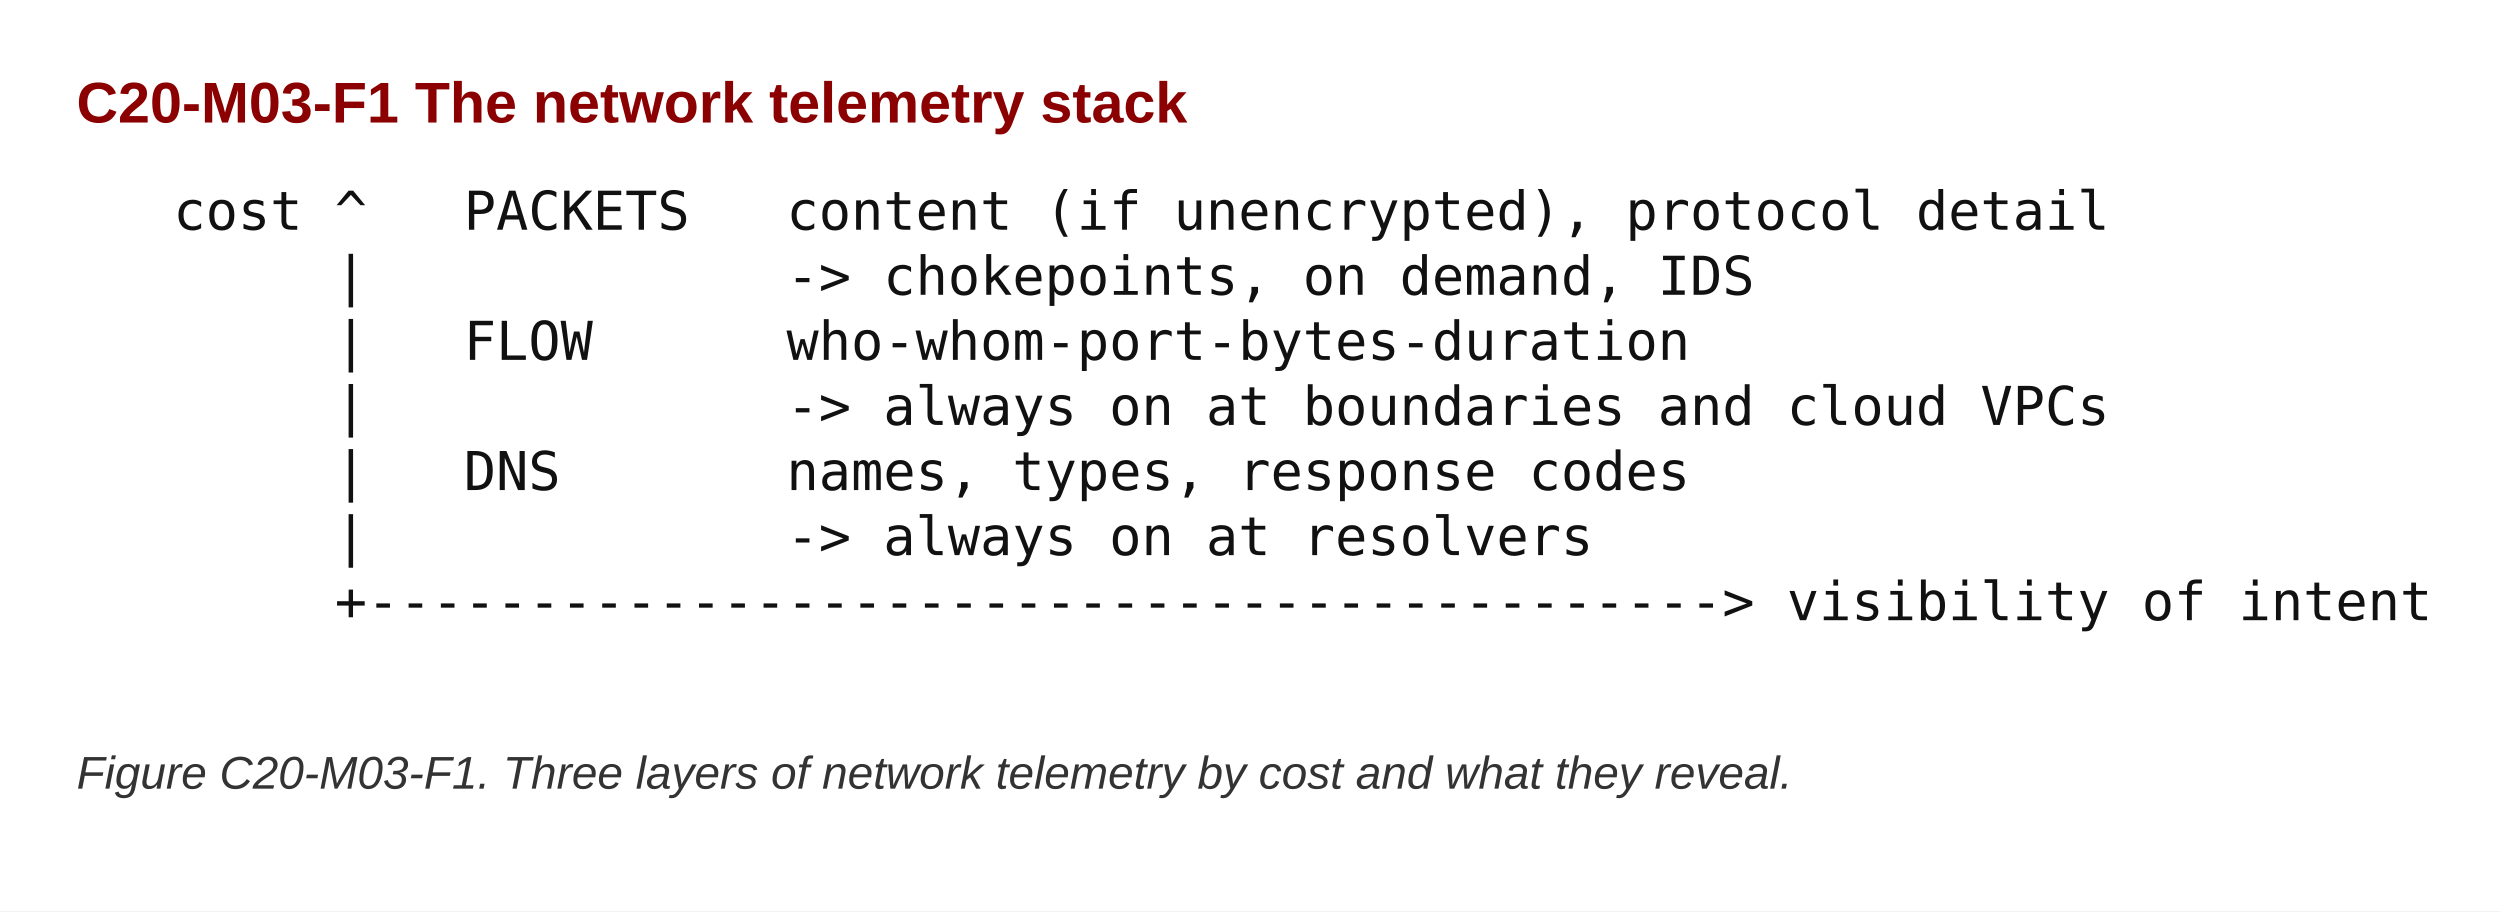
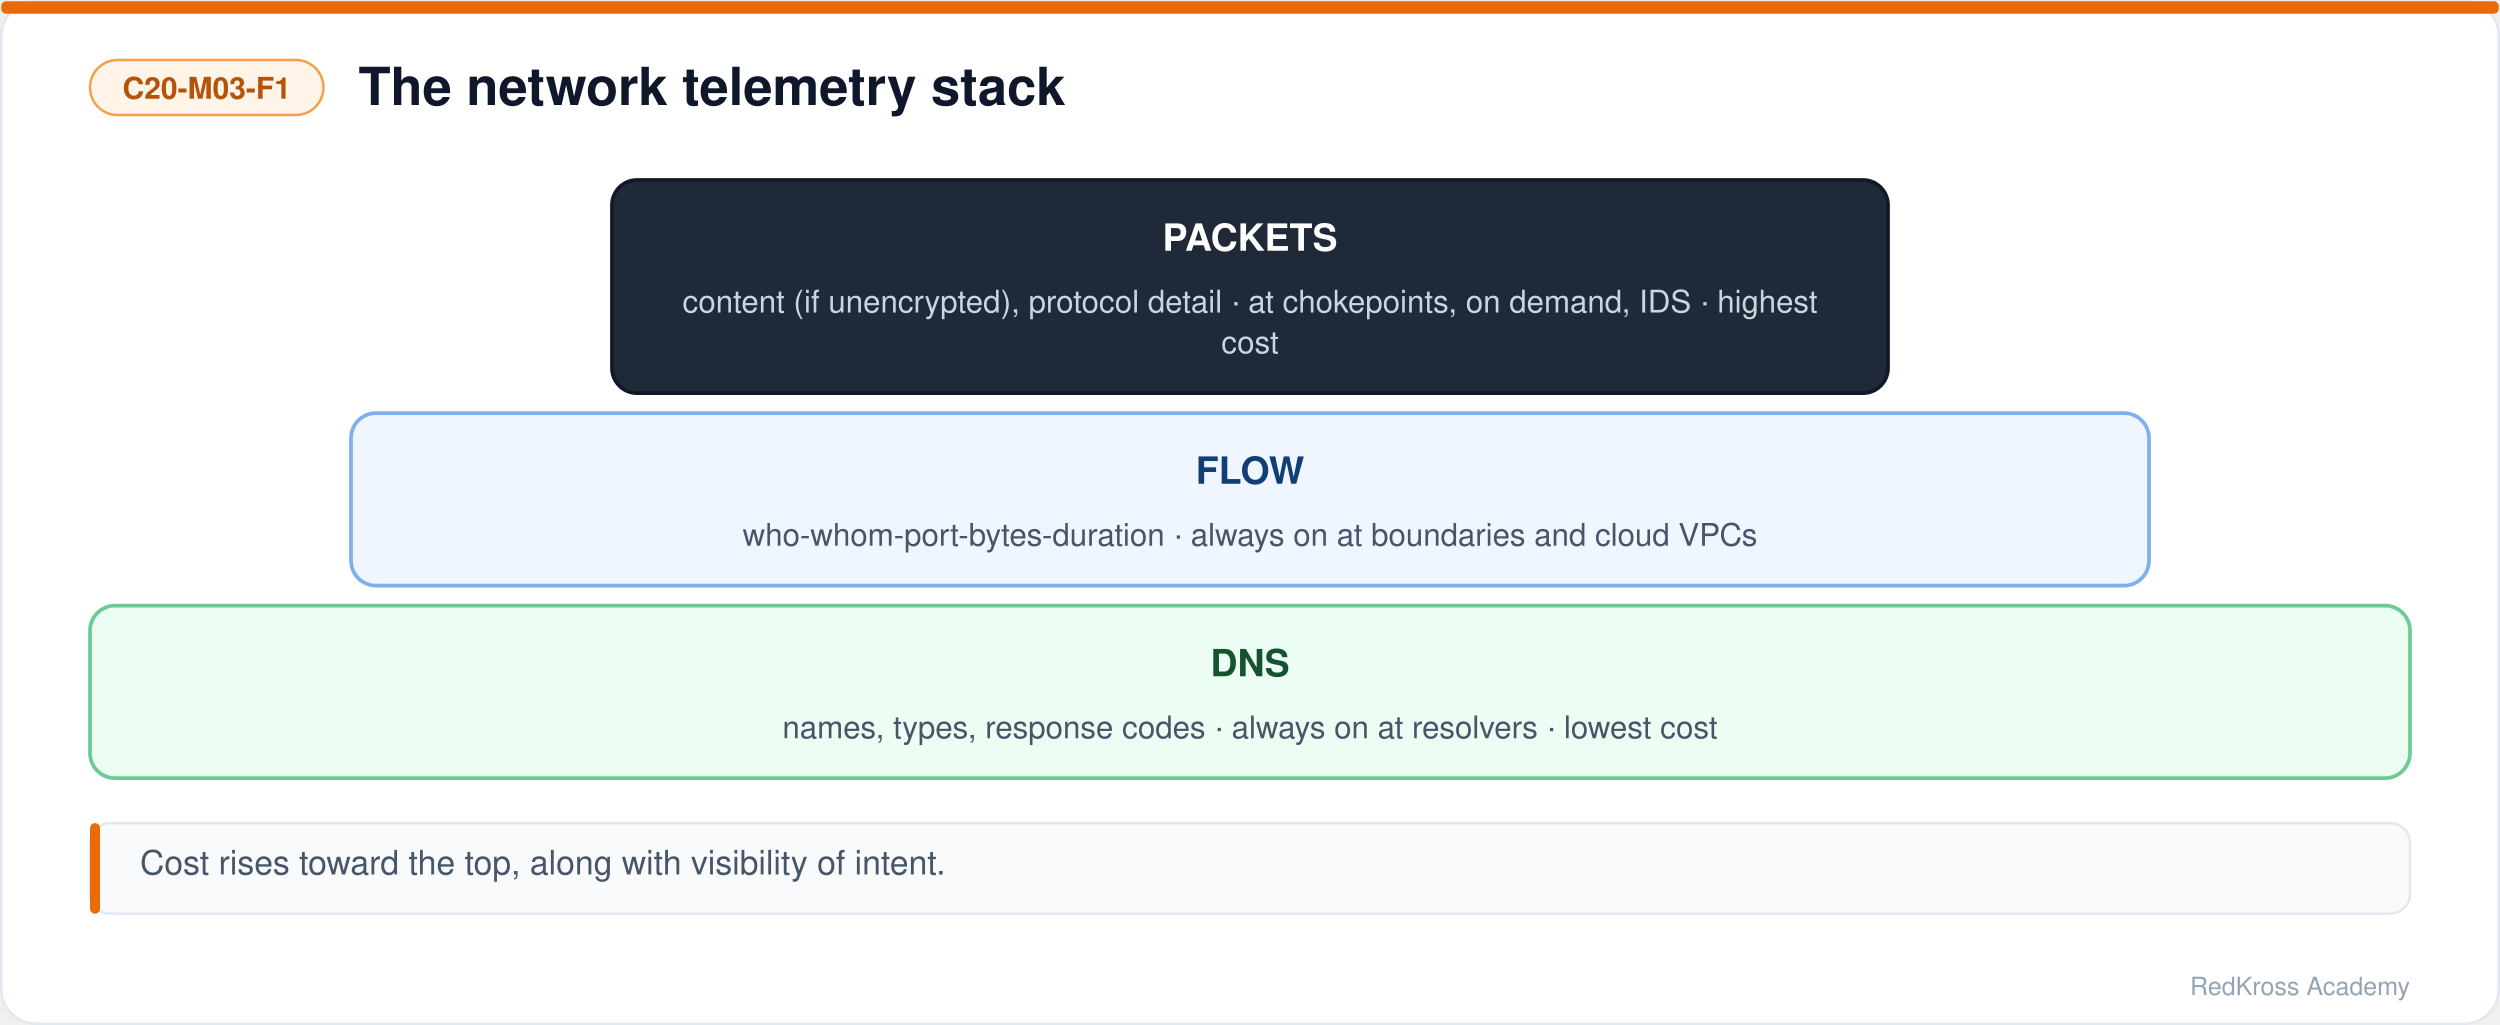
- <svg xmlns="http://www.w3.org/2000/svg" width="653" height="238" viewBox="0 0 653 238" role="img" aria-labelledby="t d">
-   <rect width="100%" height="100%" fill="#ffffff" />
-   <text x="20" y="32" font-family="Arial, sans-serif" font-size="15" font-weight="bold" fill="#8b0000">C20-M03-F1  The network telemetry stack</text>
-   <text x="20" y="60" font-family="Consolas, 'DejaVu Sans Mono', monospace" font-size="14" fill="#111111" xml:space="preserve">   cost ^   PACKETS   content (if unencrypted), protocol detail</text>
-   <text x="20" y="77" font-family="Consolas, 'DejaVu Sans Mono', monospace" font-size="14" fill="#111111" xml:space="preserve">        |             -&gt; chokepoints, on demand, IDS</text>
-   <text x="20" y="94" font-family="Consolas, 'DejaVu Sans Mono', monospace" font-size="14" fill="#111111" xml:space="preserve">        |   FLOW      who-whom-port-bytes-duration</text>
-   <text x="20" y="111" font-family="Consolas, 'DejaVu Sans Mono', monospace" font-size="14" fill="#111111" xml:space="preserve">        |             -&gt; always on at boundaries and cloud VPCs</text>
-   <text x="20" y="128" font-family="Consolas, 'DejaVu Sans Mono', monospace" font-size="14" fill="#111111" xml:space="preserve">        |   DNS       names, types, response codes</text>
-   <text x="20" y="145" font-family="Consolas, 'DejaVu Sans Mono', monospace" font-size="14" fill="#111111" xml:space="preserve">        |             -&gt; always on at resolvers</text>
-   <text x="20" y="162" font-family="Consolas, 'DejaVu Sans Mono', monospace" font-size="14" fill="#111111" xml:space="preserve">        +------------------------------------------&gt; visibility of intent</text>
-   <text x="20" y="179" font-family="Consolas, 'DejaVu Sans Mono', monospace" font-size="14" fill="#111111" xml:space="preserve">  </text>
-   <text x="20" y="206" font-family="Arial, sans-serif" font-size="12" font-style="italic" fill="#333333">Figure C20-M03-F1. Three layers of network telemetry by cost and what they reveal.</text>
+ <svg xmlns="http://www.w3.org/2000/svg" viewBox="0 0 1000 410" width="1000" height="410" role="img" aria-label="A stack with DNS at the bottom, flow in the middle and packets at the top, with cost rising upwards and notes on where each is collected.">
+   <defs>
+     <marker id="ah" viewBox="0 0 10 10" refX="9" refY="5" markerWidth="7" markerHeight="7" orient="auto-start-reverse">
+       <path d="M0,0 L10,5 L0,10 z" fill="#64748B" />
+     </marker>
+   </defs>
+   <rect x="0.5" y="0.5" width="999" height="409" rx="14" fill="#FFFFFF" stroke="#E2E8F0" />
+   <rect x="0.5" y="0.5" width="999" height="5" rx="2" fill="#EA6A0A" />
+   <rect x="36" y="24" width="93.385" height="22" rx="11" fill="#FFF4E8" stroke="#F59E4B" />
+   <text x="82.692" y="39.5" font-family="Helvetica, Arial, 'Liberation Sans', sans-serif" font-size="12" font-weight="700" fill="#B45309" text-anchor="middle">C20-M03-F1</text>
+   <text x="143.4" y="42.0" font-family="Helvetica, Arial, 'Liberation Sans', sans-serif" font-size="21" font-weight="700" fill="#0F172A" text-anchor="start">The network telemetry stack</text>
+   <g transform="translate(0,68)">
+     <rect x="244.8" y="4" width="510.4" height="85.25" rx="10" fill="#1F2937" stroke="#111827" stroke-width="1.5" />
+     <text x="500.0" y="32.3" font-family="Helvetica, Arial, 'Liberation Sans', sans-serif" font-size="15" font-weight="700" fill="#FFFFFF" text-anchor="middle">PACKETS</text>
+     <text x="500.0" y="57.0" font-family="Helvetica, Arial, 'Liberation Sans', sans-serif" font-size="12.5" fill="#CBD5E1" text-anchor="middle">content (if unencrypted), protocol detail · at chokepoints, on demand, IDS · highest</text>
+     <text x="500.0" y="73.3" font-family="Helvetica, Arial, 'Liberation Sans', sans-serif" font-size="12.5" fill="#CBD5E1" text-anchor="middle">cost</text>
+     <rect x="140.4" y="97.25" width="719.2" height="69" rx="10" fill="#EFF6FF" stroke="#7FB0EE" stroke-width="1.5" />
+     <text x="500.0" y="125.5" font-family="Helvetica, Arial, 'Liberation Sans', sans-serif" font-size="15" font-weight="700" fill="#123E73" text-anchor="middle">FLOW</text>
+     <text x="500.0" y="150.3" font-family="Helvetica, Arial, 'Liberation Sans', sans-serif" font-size="12.5" fill="#475569" text-anchor="middle">who-whom-port-bytes-duration · always on at boundaries and cloud VPCs</text>
+     <rect x="36" y="174.25" width="928" height="69" rx="10" fill="#ECFDF3" stroke="#6CCB95" stroke-width="1.5" />
+     <text x="500.0" y="202.5" font-family="Helvetica, Arial, 'Liberation Sans', sans-serif" font-size="15" font-weight="700" fill="#14532D" text-anchor="middle">DNS</text>
+     <text x="500.0" y="227.3" font-family="Helvetica, Arial, 'Liberation Sans', sans-serif" font-size="12.5" fill="#475569" text-anchor="middle">names, types, response codes · always on at resolvers · lowest cost</text>
+     <rect x="36" y="261.25" width="928" height="36.225" rx="8" fill="#F8FAFC" stroke="#E2E8F0" />
+     <rect x="36" y="261.25" width="4" height="36.225" rx="2" fill="#EA6A0A" />
+     <text x="56.0" y="281.8" font-family="Helvetica, Arial, 'Liberation Sans', sans-serif" font-size="13.5" fill="#475569" text-anchor="start">Cost rises toward the top, along with visibility of intent.</text>
+   </g>
+   <text x="964" y="398" font-family="Helvetica, Arial, 'Liberation Sans', sans-serif" font-size="10" fill="#94A3B8" text-anchor="end">RedKross Academy</text>
</svg>
